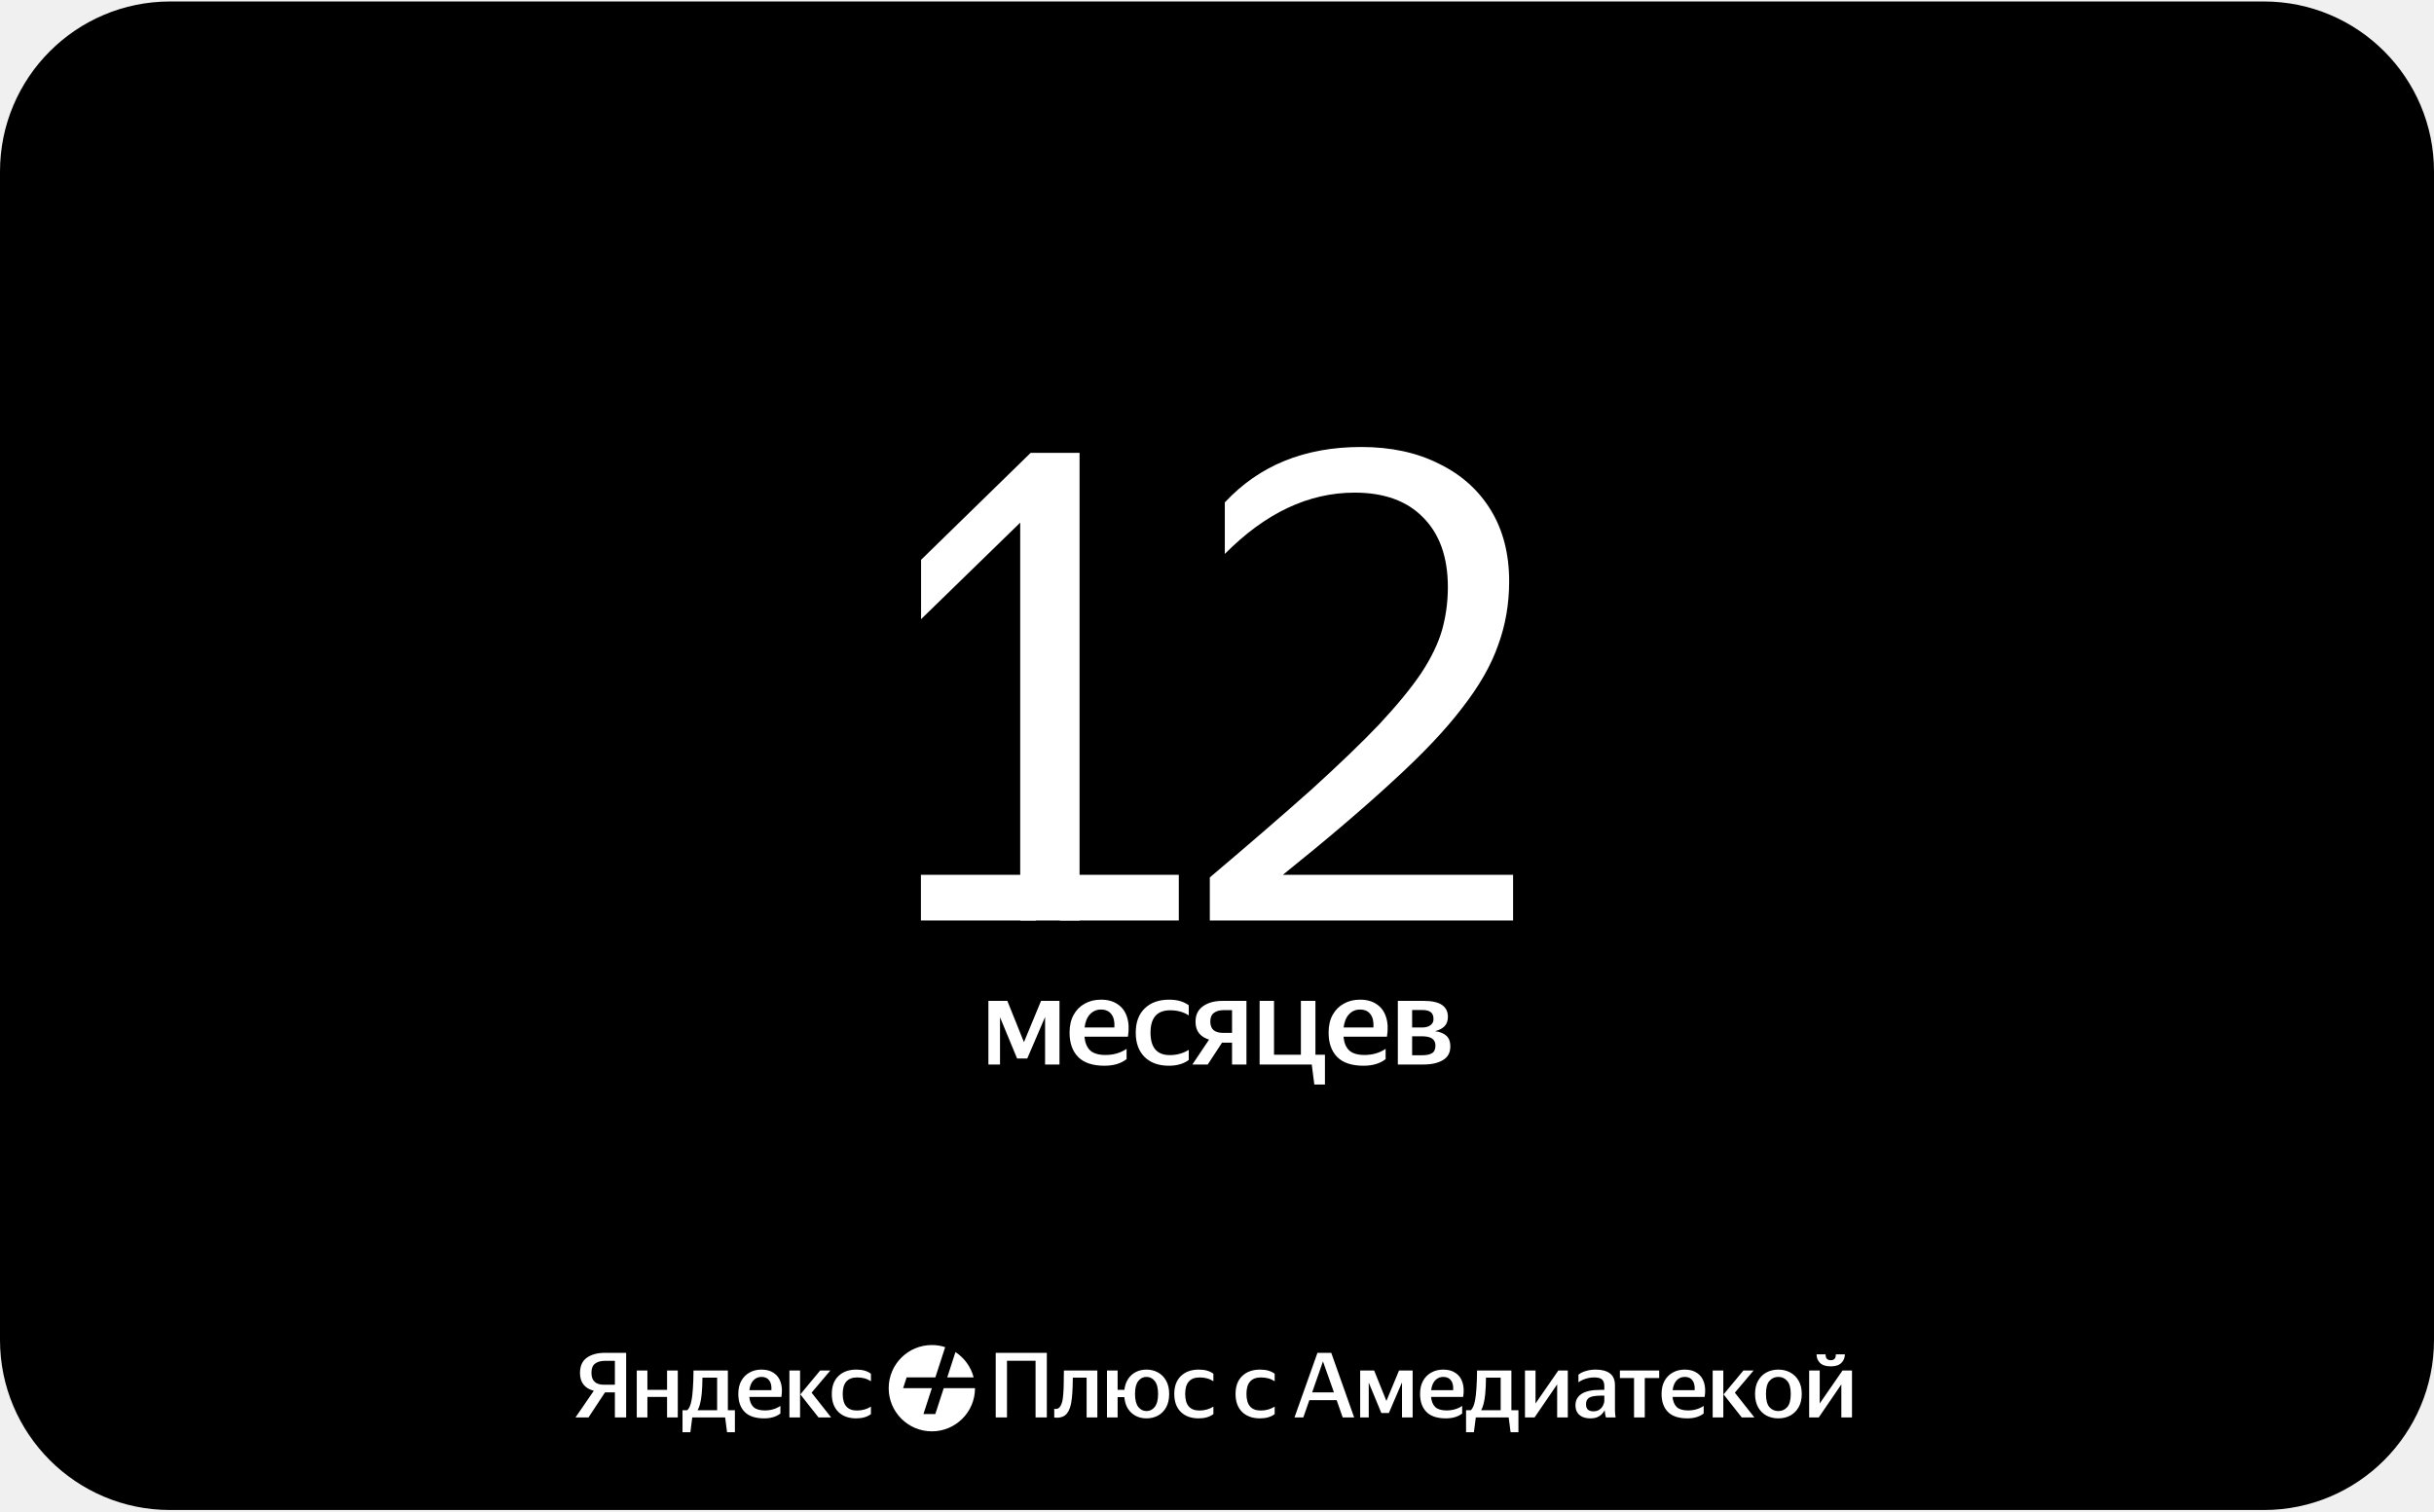
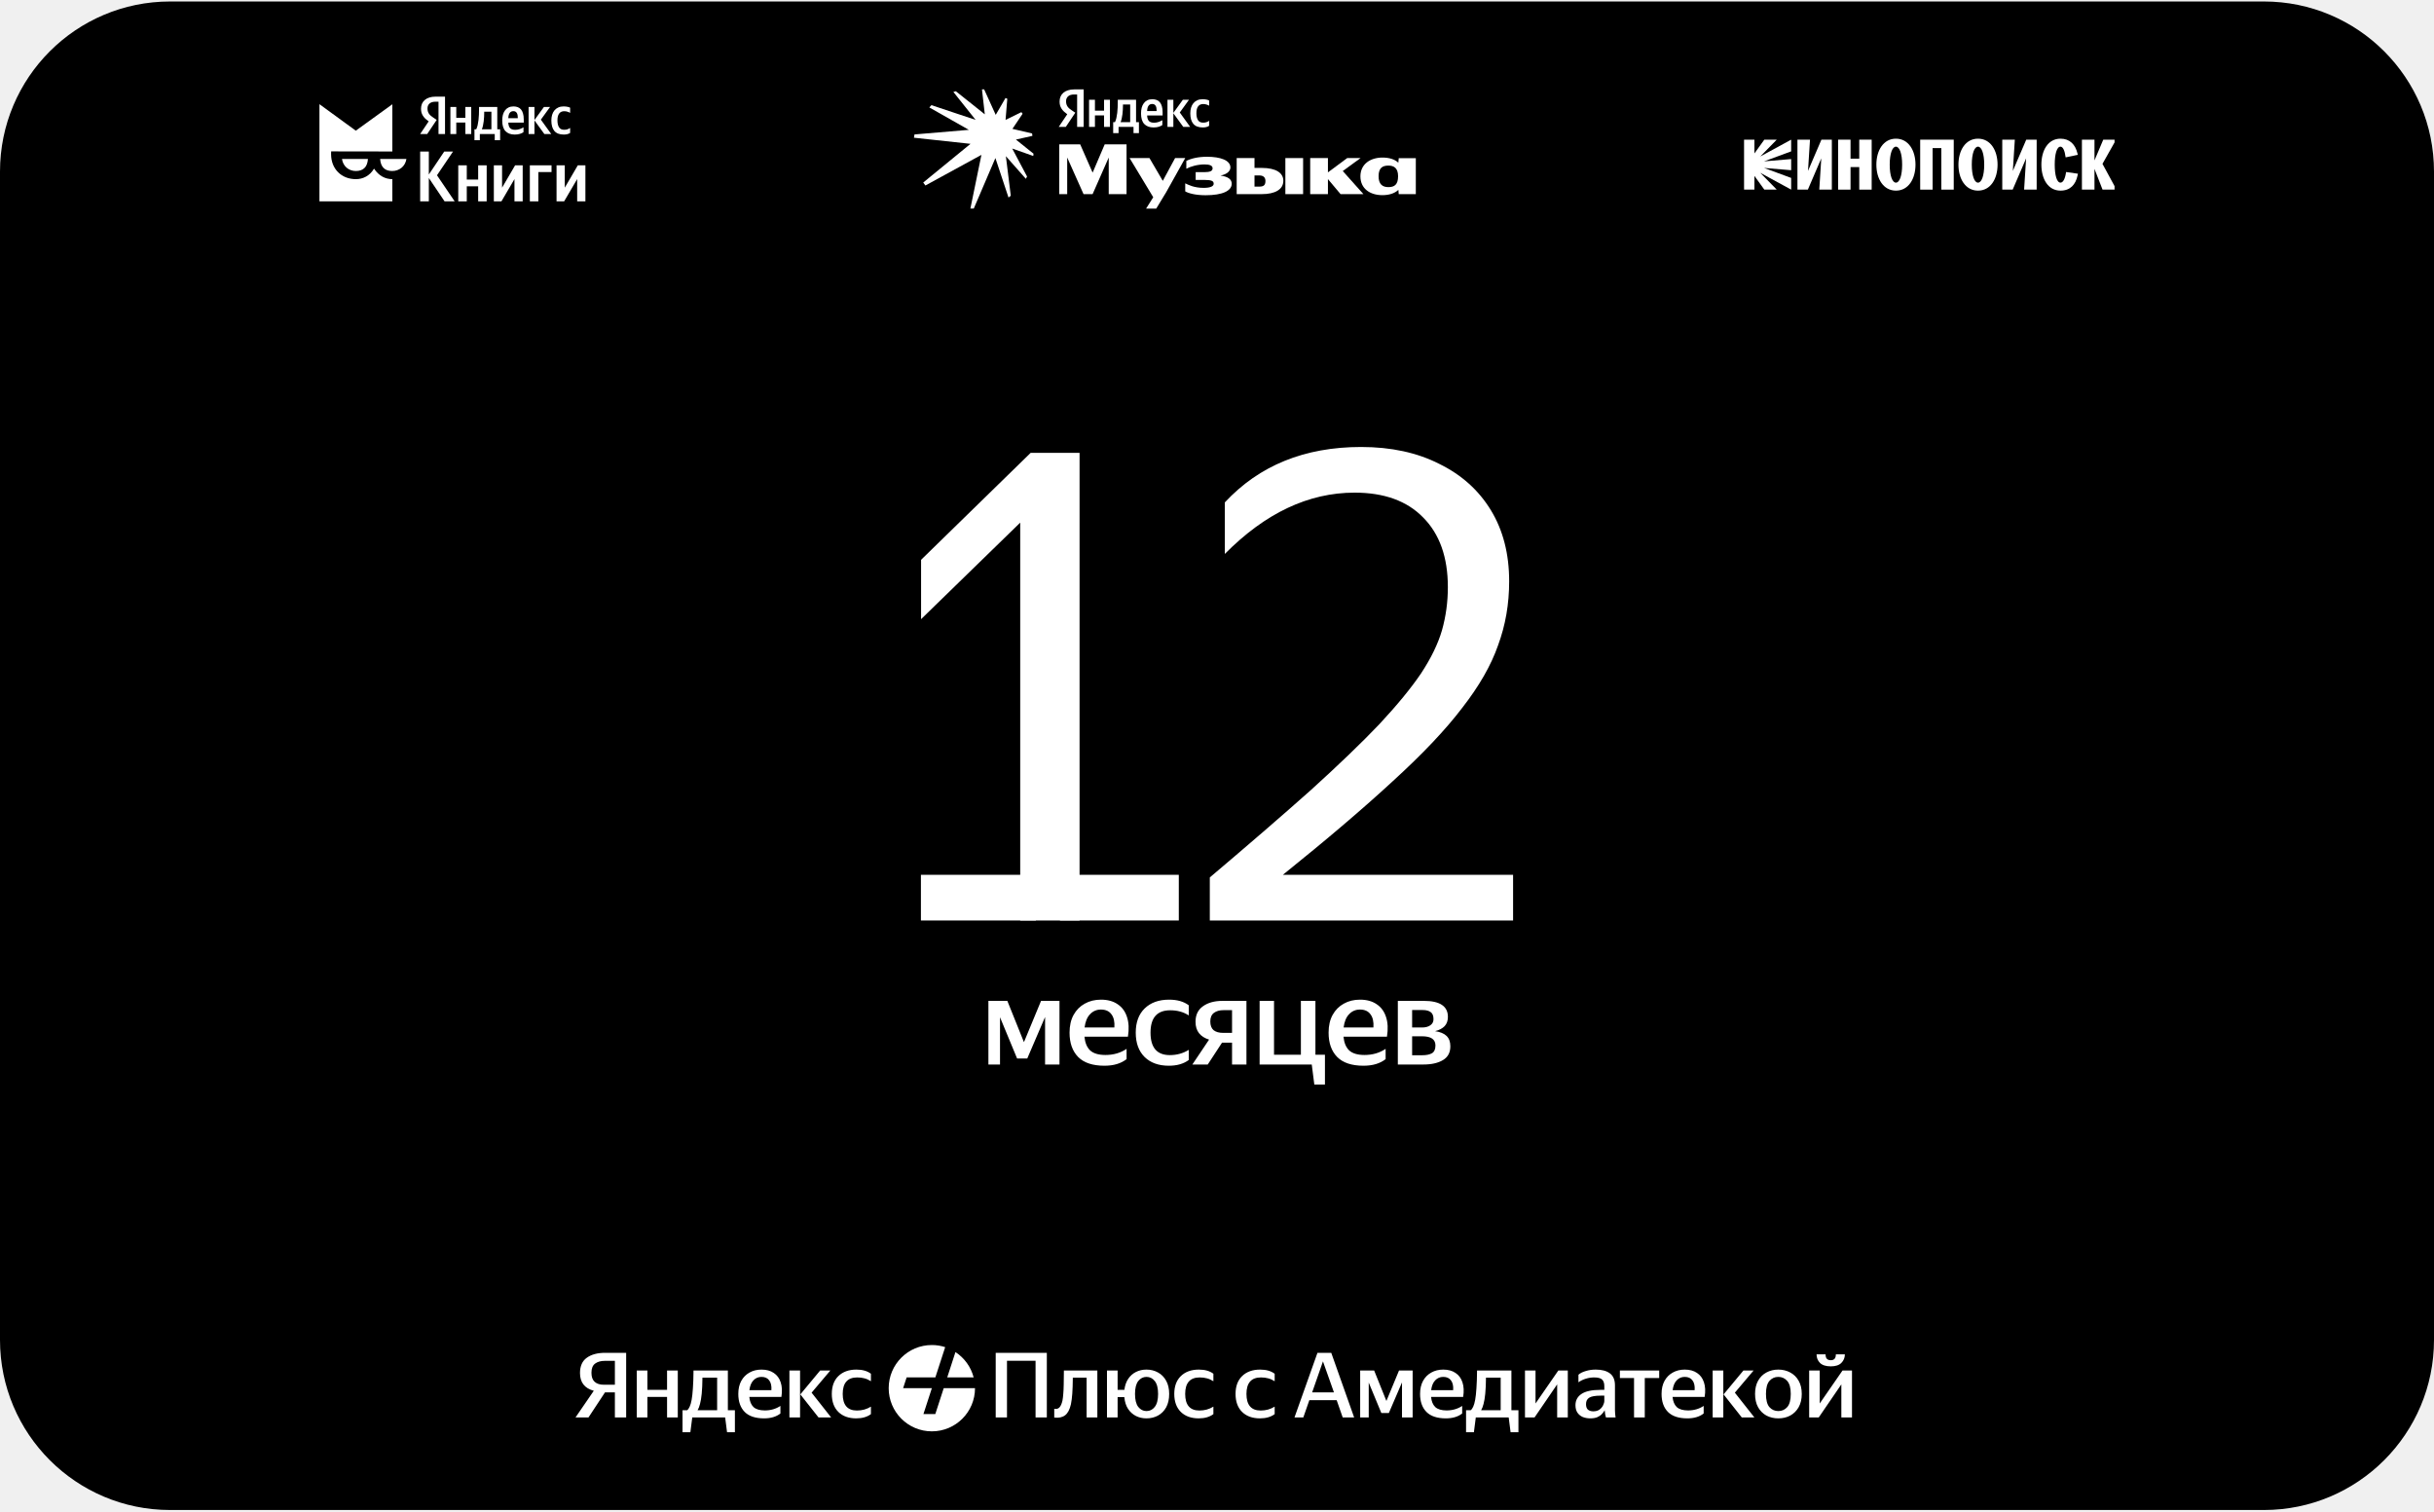
<svg xmlns="http://www.w3.org/2000/svg" width="343" height="213" viewBox="0 0 526 326" fill="none">
  <rect width="526" height="326" rx="36.76" fill="black" />
  <defs>
    <clipPath id="clip0_1307_24271">
      <rect width="18.653" height="18.653" fill="white" transform="translate(192.052 290.347)" />
+     </clipPath>
+     <clipPath id="clip1_1307_24271">
+       <rect width="80" height="19.5" fill="white" transform="translate(376.966 22.1274)" />
    </clipPath>
    <mask id="m-sign" maskUnits="userSpaceOnUse" x="100" y="280" width="330" height="40">
      <g>
        <path d="M124.367 306L128.322 300.233C126.335 299.701 125.341 298.421 125.341 296.395C125.341 294.902 125.828 293.804 126.802 293.103C127.789 292.388 129.114 292.031 130.777 292.031H135.316V306H132.881V300.584H130.738L127.172 306H124.367ZM130.484 298.928H132.881V293.765H130.718C129.848 293.765 129.147 293.96 128.614 294.35C128.082 294.739 127.815 295.402 127.815 296.337C127.815 297.233 128.049 297.889 128.517 298.305C128.984 298.72 129.64 298.928 130.484 298.928ZM139.907 295.85V300.038H144.154V295.85H146.472V306H144.154V301.558H139.907V306H137.608V295.85H139.907ZM149.191 309.195H147.496V304.441H148.49C148.697 304.286 148.879 304.032 149.035 303.682C149.204 303.331 149.347 302.837 149.464 302.201C149.581 301.565 149.672 300.733 149.737 299.707C149.814 298.668 149.86 297.382 149.873 295.85H157.296V304.441H158.815V309.195H157.12L156.711 306H149.6L149.191 309.195ZM154.977 297.389H151.802C151.789 298.779 151.737 299.935 151.646 300.857C151.555 301.766 151.431 302.506 151.276 303.078C151.133 303.649 150.957 304.104 150.75 304.441H154.977V297.389ZM165.124 306.195C163.254 306.195 161.857 305.734 160.935 304.812C160.013 303.876 159.552 302.578 159.552 300.915C159.552 299.811 159.766 298.87 160.195 298.09C160.624 297.311 161.214 296.714 161.968 296.298C162.721 295.869 163.585 295.655 164.559 295.655C165.624 295.655 166.507 295.895 167.208 296.376C167.923 296.843 168.423 297.519 168.709 298.402C169.007 299.285 169.059 300.337 168.864 301.558H161.929C162.02 302.532 162.325 303.266 162.845 303.76C163.377 304.24 164.189 304.48 165.28 304.48C166.553 304.48 167.676 304.156 168.65 303.506V305.143C167.754 305.844 166.579 306.195 165.124 306.195ZM164.559 297.233C163.871 297.233 163.293 297.48 162.825 297.973C162.357 298.454 162.065 299.162 161.948 300.097H166.702C166.767 299.188 166.611 298.486 166.234 297.993C165.871 297.486 165.312 297.233 164.559 297.233ZM170.598 295.85H172.897V306H170.598V295.85ZM179.618 306H176.891L172.956 301.013L177.242 295.85H179.443L175.391 300.642L179.618 306ZM185.037 306.195C183.413 306.195 182.127 305.734 181.179 304.812C180.231 303.876 179.757 302.578 179.757 300.915C179.757 299.266 180.231 297.98 181.179 297.058C182.14 296.123 183.439 295.655 185.076 295.655C186.375 295.655 187.42 295.954 188.212 296.551V298.168C187.745 297.869 187.277 297.662 186.81 297.545C186.342 297.415 185.823 297.35 185.251 297.35C183.16 297.35 182.114 298.538 182.114 300.915C182.114 303.305 183.141 304.5 185.193 304.5C186.31 304.5 187.316 304.221 188.212 303.662V305.279C187.394 305.89 186.336 306.195 185.037 306.195Z" fill="white" />
        <g clip-path="url(#clip0_1307_24271)">
          <g>
            <path d="M201.378 309C206.529 309 210.704 304.824 210.704 299.674C210.704 294.523 206.529 290.347 201.378 290.347C196.227 290.347 192.052 294.523 192.052 299.674C192.052 304.824 196.227 309 201.378 309Z" fill="black" />
          </g>
          <g>
            <g>
              <path d="M201.378 290.347C202.384 290.347 203.353 290.508 204.26 290.803L202.135 297.342H195.928L195.17 299.673H201.378L199.559 305.269H202.124L203.943 299.673H210.704C210.704 304.824 206.529 309 201.378 309C196.227 308.999 192.052 304.824 192.052 299.673C192.052 294.523 196.227 290.347 201.378 290.347ZM206.479 291.868C208.396 293.123 209.824 295.063 210.411 297.342H204.701L206.479 291.868Z" fill="white" />
            </g>
          </g>
        </g>
        <path d="M215.179 292.031H226.225V306H223.79V293.746H217.614V306H215.179V292.031ZM227.829 304.13C228.297 304.221 228.667 304.123 228.94 303.837C229.226 303.539 229.446 303.045 229.602 302.357C229.68 301.954 229.739 301.474 229.778 300.915C229.83 300.357 229.862 299.668 229.875 298.85C229.901 298.019 229.914 297.019 229.914 295.85H237.142V306H234.824V297.389H231.843C231.83 298.818 231.791 299.974 231.726 300.857C231.661 301.727 231.564 302.487 231.434 303.136C231.174 304.292 230.752 305.091 230.167 305.532C229.583 305.974 228.804 306.136 227.829 306.019V304.13ZM247.756 306.195C246.912 306.195 246.145 306.019 245.457 305.669C244.782 305.318 244.223 304.812 243.781 304.149C243.34 303.474 243.074 302.649 242.983 301.675L242.963 301.597H241.522V306H239.223V295.85H241.522V300.038H242.983C243.1 299.09 243.379 298.292 243.82 297.642C244.262 296.993 244.821 296.499 245.496 296.162C246.171 295.824 246.925 295.655 247.756 295.655C248.678 295.655 249.509 295.863 250.25 296.278C250.99 296.681 251.574 297.272 252.003 298.051C252.445 298.831 252.665 299.785 252.665 300.915C252.665 302.045 252.451 303.006 252.022 303.799C251.594 304.578 251.003 305.175 250.25 305.591C249.509 305.994 248.678 306.195 247.756 306.195ZM247.756 304.617C248.483 304.617 249.081 304.318 249.548 303.721C250.029 303.11 250.269 302.175 250.269 300.915C250.269 299.655 250.029 298.727 249.548 298.129C249.081 297.532 248.483 297.233 247.756 297.233C247.054 297.233 246.464 297.532 245.983 298.129C245.515 298.727 245.282 299.655 245.282 300.915C245.282 302.175 245.515 303.11 245.983 303.721C246.464 304.318 247.054 304.617 247.756 304.617ZM259.045 306.195C257.422 306.195 256.136 305.734 255.188 304.812C254.24 303.876 253.766 302.578 253.766 300.915C253.766 299.266 254.24 297.98 255.188 297.058C256.149 296.123 257.448 295.655 259.084 295.655C260.383 295.655 261.429 295.954 262.221 296.551V298.168C261.753 297.869 261.286 297.662 260.818 297.545C260.351 297.415 259.831 297.35 259.26 297.35C257.169 297.35 256.123 298.538 256.123 300.915C256.123 303.305 257.149 304.5 259.201 304.5C260.318 304.5 261.325 304.221 262.221 303.662V305.279C261.403 305.89 260.344 306.195 259.045 306.195ZM272.287 306.195C270.664 306.195 269.378 305.734 268.43 304.812C267.482 303.876 267.008 302.578 267.008 300.915C267.008 299.266 267.482 297.98 268.43 297.058C269.391 296.123 270.69 295.655 272.326 295.655C273.625 295.655 274.67 295.954 275.463 296.551V298.168C274.995 297.869 274.528 297.662 274.06 297.545C273.592 297.415 273.073 297.35 272.501 297.35C270.41 297.35 269.365 298.538 269.365 300.915C269.365 303.305 270.391 304.5 272.443 304.5C273.56 304.5 274.567 304.221 275.463 303.662V305.279C274.645 305.89 273.586 306.195 272.287 306.195ZM292.64 306H290.166L288.86 302.259H282.957L281.652 306H279.743L284.711 292.031H287.691L292.64 306ZM283.561 300.584H288.276L285.899 293.882L283.561 300.584ZM293.94 295.85H296.96L299.609 302.435L302.337 295.85H305.279V306H302.98V298.421L300.135 305.045H298.518L295.791 298.46V306H293.94V295.85ZM312.457 306.195C310.587 306.195 309.19 305.734 308.268 304.812C307.346 303.876 306.885 302.578 306.885 300.915C306.885 299.811 307.099 298.87 307.528 298.09C307.957 297.311 308.547 296.714 309.301 296.298C310.054 295.869 310.918 295.655 311.892 295.655C312.957 295.655 313.84 295.895 314.541 296.376C315.256 296.843 315.756 297.519 316.042 298.402C316.34 299.285 316.392 300.337 316.197 301.558H309.262C309.353 302.532 309.658 303.266 310.177 303.76C310.71 304.24 311.522 304.48 312.613 304.48C313.886 304.48 315.009 304.156 315.983 303.506V305.143C315.087 305.844 313.912 306.195 312.457 306.195ZM311.892 297.233C311.204 297.233 310.626 297.48 310.158 297.973C309.69 298.454 309.398 299.162 309.281 300.097H314.035C314.1 299.188 313.944 298.486 313.567 297.993C313.204 297.486 312.645 297.233 311.892 297.233ZM318.517 309.195H316.823V304.441H317.816C318.024 304.286 318.206 304.032 318.362 303.682C318.53 303.331 318.673 302.837 318.79 302.201C318.907 301.565 318.998 300.733 319.063 299.707C319.141 298.668 319.186 297.382 319.199 295.85H326.622V304.441H328.142V309.195H326.447L326.038 306H318.927L318.517 309.195ZM324.304 297.389H321.128C321.115 298.779 321.063 299.935 320.972 300.857C320.881 301.766 320.758 302.506 320.602 303.078C320.459 303.649 320.284 304.104 320.076 304.441H324.304V297.389ZM331.835 295.85V302.98L336.764 295.85H338.81V306H336.511V298.85L331.621 306H329.556V295.85H331.835ZM344.5 297.35C343.902 297.35 343.305 297.441 342.707 297.623C342.11 297.805 341.577 298.064 341.11 298.402V296.765C341.486 296.428 342.012 296.162 342.688 295.967C343.363 295.759 344.084 295.655 344.85 295.655C346.162 295.655 347.182 295.928 347.909 296.473C348.636 297.019 349 297.876 349 299.045V304.364C349 304.584 349.013 304.87 349.039 305.221C349.065 305.558 349.097 305.818 349.136 306H347.052C346.922 305.584 346.831 305.065 346.779 304.441C346.636 304.714 346.435 304.987 346.175 305.26C345.928 305.532 345.597 305.76 345.182 305.942C344.779 306.11 344.272 306.195 343.662 306.195C343.077 306.195 342.538 306.097 342.045 305.903C341.564 305.695 341.181 305.383 340.895 304.967C340.61 304.539 340.467 304 340.467 303.35C340.467 302.311 340.902 301.5 341.772 300.915C342.642 300.331 344 300.038 345.844 300.038H346.701V299.22C346.701 298.597 346.545 298.129 346.234 297.818C345.922 297.506 345.344 297.35 344.5 297.35ZM346.701 302.396V301.285H345.961C344.74 301.285 343.896 301.435 343.428 301.733C342.974 302.019 342.746 302.48 342.746 303.117C342.746 303.675 342.889 304.078 343.175 304.325C343.474 304.558 343.85 304.675 344.305 304.675C344.85 304.675 345.298 304.552 345.649 304.305C346 304.045 346.26 303.74 346.428 303.389C346.61 303.039 346.701 302.708 346.701 302.396ZM350.067 295.85H358.561V297.486H355.444V306H353.125V297.486H350.067V295.85ZM364.644 306.195C362.774 306.195 361.377 305.734 360.455 304.812C359.533 303.876 359.072 302.578 359.072 300.915C359.072 299.811 359.286 298.87 359.715 298.09C360.143 297.311 360.734 296.714 361.488 296.298C362.241 295.869 363.105 295.655 364.079 295.655C365.144 295.655 366.027 295.895 366.728 296.376C367.443 296.843 367.943 297.519 368.229 298.402C368.527 299.285 368.579 300.337 368.384 301.558H361.449C361.54 302.532 361.845 303.266 362.364 303.76C362.897 304.24 363.709 304.48 364.8 304.48C366.073 304.48 367.196 304.156 368.17 303.506V305.143C367.274 305.844 366.099 306.195 364.644 306.195ZM364.079 297.233C363.391 297.233 362.813 297.48 362.345 297.973C361.877 298.454 361.585 299.162 361.468 300.097H366.222C366.287 299.188 366.131 298.486 365.754 297.993C365.391 297.486 364.832 297.233 364.079 297.233ZM370.118 295.85H372.417V306H370.118V295.85ZM379.138 306H376.411L372.476 301.013L376.762 295.85H378.963L374.911 300.642L379.138 306ZM384.303 306.195C383.355 306.195 382.498 305.994 381.732 305.591C380.978 305.175 380.381 304.578 379.939 303.799C379.498 303.006 379.277 302.045 379.277 300.915C379.277 299.785 379.498 298.831 379.939 298.051C380.381 297.272 380.978 296.681 381.732 296.278C382.498 295.863 383.355 295.655 384.303 295.655C385.252 295.655 386.109 295.863 386.875 296.278C387.641 296.681 388.245 297.272 388.687 298.051C389.141 298.831 389.369 299.785 389.369 300.915C389.369 302.045 389.141 303.006 388.687 303.799C388.245 304.578 387.641 305.175 386.875 305.591C386.122 305.994 385.265 306.195 384.303 306.195ZM384.303 304.617C385.07 304.617 385.706 304.338 386.213 303.779C386.732 303.208 386.992 302.253 386.992 300.915C386.992 299.603 386.732 298.662 386.213 298.09C385.706 297.519 385.07 297.233 384.303 297.233C383.537 297.233 382.901 297.519 382.394 298.09C381.888 298.662 381.634 299.603 381.634 300.915C381.634 302.253 381.888 303.208 382.394 303.779C382.901 304.338 383.537 304.617 384.303 304.617ZM395.646 294.954C394.594 294.954 393.815 294.707 393.308 294.213C392.814 293.707 392.568 293.09 392.568 292.363H394.516C394.516 292.817 394.613 293.142 394.808 293.337C395.003 293.531 395.282 293.629 395.646 293.629C395.997 293.629 396.263 293.531 396.445 293.337C396.639 293.142 396.737 292.817 396.737 292.363H398.685C398.685 293.09 398.432 293.707 397.925 294.213C397.432 294.707 396.672 294.954 395.646 294.954ZM393.25 295.85V302.98L398.179 295.85H400.224V306H397.925V298.85L393.035 306H390.97V295.85H393.25Z" fill="white" />
      </g>
    </mask>
  </defs>
  <g>
    <g>
      <path d="M233.299 198.599H220.473V112.624L199.05 133.484V120.658L222.729 97.544H233.299V198.599Z" fill="white" />
    </g>
    <path d="M326.985 198.599H261.447V189.297C269.997 182.062 277.279 175.767 283.293 170.411C289.306 164.961 294.239 160.216 298.091 156.176C301.944 152.041 304.951 148.377 307.112 145.182C309.273 141.893 310.776 138.793 311.622 135.88C312.468 132.873 312.89 129.772 312.89 126.578C312.89 120.094 311.105 115.067 307.535 111.497C304.058 107.926 299.125 106.141 292.736 106.141C282.776 106.141 273.427 110.557 264.688 119.39V108.255C272.111 100.269 281.93 96.275 294.145 96.275C300.628 96.275 306.266 97.497 311.058 99.94C315.85 102.289 319.562 105.624 322.193 109.947C324.823 114.269 326.139 119.39 326.139 125.309C326.139 130.195 325.34 134.799 323.743 139.122C322.24 143.444 319.656 147.954 315.991 152.652C312.421 157.35 307.441 162.612 301.051 168.438C294.756 174.263 286.816 181.028 277.232 188.733H326.985V198.599Z" fill="white" />
    <rect x="199.015" y="188.73" width="24.842" height="9.871" fill="white" />
    <rect x="229.066" y="188.73" width="25.681" height="9.871" fill="white" />
  </g>
  <path d="M213.6 215.975H217.691L221.28 224.895L224.975 215.975H228.96V229.725H225.846V219.458L221.993 228.432H219.803L216.108 219.511V229.725H213.6V215.975ZM238.685 229.989C236.151 229.989 234.26 229.364 233.01 228.115C231.761 226.848 231.137 225.089 231.137 222.837C231.137 221.341 231.427 220.065 232.007 219.01C232.588 217.954 233.389 217.145 234.409 216.582C235.43 216.001 236.6 215.711 237.919 215.711C239.362 215.711 240.558 216.036 241.508 216.687C242.476 217.321 243.154 218.236 243.541 219.432C243.945 220.628 244.016 222.054 243.752 223.708H234.356C234.479 225.027 234.893 226.021 235.597 226.69C236.318 227.341 237.418 227.666 238.896 227.666C240.62 227.666 242.142 227.226 243.461 226.347V228.564C242.247 229.514 240.655 229.989 238.685 229.989ZM237.919 217.849C236.987 217.849 236.204 218.183 235.57 218.851C234.937 219.502 234.541 220.461 234.383 221.728H240.822C240.91 220.497 240.699 219.546 240.189 218.878C239.696 218.192 238.94 217.849 237.919 217.849ZM252.593 229.989C250.393 229.989 248.652 229.364 247.367 228.115C246.083 226.848 245.441 225.089 245.441 222.837C245.441 220.602 246.083 218.86 247.367 217.611C248.669 216.344 250.429 215.711 252.646 215.711C254.405 215.711 255.821 216.116 256.895 216.925V219.115C256.261 218.711 255.628 218.429 254.994 218.271C254.361 218.095 253.657 218.007 252.883 218.007C250.05 218.007 248.634 219.617 248.634 222.837C248.634 226.074 250.024 227.693 252.804 227.693C254.317 227.693 255.681 227.314 256.895 226.558V228.748C255.786 229.575 254.352 229.989 252.593 229.989ZM257.674 229.725L261.289 224.341C260.357 224.059 259.635 223.602 259.125 222.969C258.615 222.335 258.36 221.508 258.36 220.488C258.36 219.01 258.896 217.893 259.97 217.136C261.043 216.362 262.451 215.975 264.192 215.975H269.365V229.725H266.251V225.001H264.087L260.999 229.725H257.674ZM264.404 217.981C263.559 217.981 262.873 218.174 262.345 218.561C261.817 218.948 261.553 219.564 261.553 220.409C261.553 221.271 261.791 221.904 262.266 222.309C262.758 222.696 263.445 222.889 264.324 222.889H266.251V217.981H264.404ZM272.209 229.725V215.975H275.323V227.614H281.129V215.975H284.27V227.614H286.328V234.053H284.032L283.478 229.725H272.209ZM294.664 229.989C292.13 229.989 290.239 229.364 288.99 228.115C287.74 226.848 287.116 225.089 287.116 222.837C287.116 221.341 287.406 220.065 287.987 219.01C288.567 217.954 289.368 217.145 290.388 216.582C291.409 216.001 292.579 215.711 293.899 215.711C295.341 215.711 296.538 216.036 297.488 216.687C298.455 217.321 299.133 218.236 299.52 219.432C299.925 220.628 299.995 222.054 299.731 223.708H290.336C290.459 225.027 290.872 226.021 291.576 226.69C292.297 227.341 293.397 227.666 294.875 227.666C296.599 227.666 298.121 227.226 299.441 226.347V228.564C298.227 229.514 296.634 229.989 294.664 229.989ZM293.899 217.849C292.966 217.849 292.183 218.183 291.55 218.851C290.916 219.502 290.52 220.461 290.362 221.728H296.802C296.89 220.497 296.678 219.546 296.168 218.878C295.676 218.192 294.919 217.849 293.899 217.849ZM307.622 229.725H302.08V215.975H307.701C311.167 215.975 312.9 217.127 312.9 219.432C312.9 220.259 312.663 220.928 312.188 221.438C311.713 221.93 311.027 222.291 310.129 222.52C311.238 222.678 312.065 223.021 312.61 223.549C313.155 224.077 313.428 224.825 313.428 225.792C313.428 227.147 312.892 228.141 311.818 228.775C310.763 229.408 309.364 229.725 307.622 229.725ZM307.464 217.954H305.168V221.728H307.305C308.044 221.728 308.642 221.57 309.1 221.253C309.557 220.936 309.786 220.497 309.786 219.934C309.786 219.195 309.584 218.684 309.179 218.403C308.774 218.104 308.203 217.954 307.464 217.954ZM307.332 223.628H305.168V227.719H307.411C308.255 227.719 308.933 227.578 309.443 227.297C309.953 226.998 310.208 226.435 310.208 225.608C310.208 224.288 309.249 223.628 307.332 223.628Z" fill="white" />
+   <g>
+     <g>
+       <path d="M108.08 29.979H106.917V28.642H103.696V29.979H102.533V27.619H102.917C103.041 27.371 103.142 27.076 103.219 26.735C103.297 26.387 103.359 26.019 103.405 25.631C103.452 25.244 103.483 24.848 103.498 24.445C103.514 24.042 103.522 23.659 103.522 23.295V22.795H107.464V27.619H108.08V29.979ZM94.765 21.655H94.137C93.556 21.655 93.118 21.787 92.823 22.051C92.529 22.314 92.381 22.663 92.381 23.097C92.381 23.345 92.409 23.562 92.463 23.748C92.517 23.926 92.594 24.093 92.695 24.248C92.804 24.403 92.936 24.55 93.091 24.689C93.254 24.821 93.443 24.961 93.66 25.108L94.37 25.585L92.323 28.642H90.8L92.637 25.91C92.374 25.724 92.137 25.534 91.928 25.34C91.726 25.147 91.556 24.941 91.416 24.724C91.277 24.507 91.168 24.275 91.091 24.027C91.021 23.771 90.986 23.488 90.986 23.178C90.986 22.791 91.052 22.438 91.184 22.12C91.323 21.795 91.525 21.52 91.788 21.295C92.052 21.063 92.377 20.884 92.765 20.76C93.16 20.629 93.614 20.563 94.126 20.563H96.172V28.642H94.765V21.655ZM109.848 26.177C109.871 26.704 109.995 27.096 110.22 27.352C110.445 27.607 110.825 27.735 111.359 27.735C111.685 27.735 112.007 27.681 112.325 27.573C112.65 27.456 112.918 27.328 113.127 27.189V28.247C112.925 28.386 112.67 28.506 112.36 28.607C112.049 28.708 111.677 28.758 111.243 28.758C110.375 28.758 109.704 28.51 109.231 28.014C108.766 27.518 108.534 26.759 108.534 25.736C108.534 25.294 108.58 24.887 108.673 24.515C108.774 24.143 108.925 23.822 109.127 23.55C109.328 23.271 109.58 23.058 109.883 22.911C110.193 22.756 110.553 22.678 110.964 22.678C111.297 22.678 111.6 22.729 111.871 22.83C112.15 22.93 112.387 23.093 112.58 23.318C112.774 23.543 112.922 23.833 113.022 24.19C113.131 24.538 113.185 24.968 113.185 25.48V26.177H109.848ZM101.835 22.795V28.642H100.568V26.166H98.603V28.642H97.335V22.795H98.603V25.143H100.568V22.795H101.835ZM115.499 25.701V28.642H114.232V22.795H115.499V25.619L117.546 22.795H118.872L116.883 25.538L119.127 28.642H117.639L115.499 25.701ZM121.837 28.758C120.922 28.758 120.244 28.498 119.802 27.979C119.368 27.46 119.151 26.708 119.151 25.724C119.151 25.282 119.205 24.875 119.313 24.503C119.43 24.124 119.596 23.802 119.814 23.539C120.038 23.267 120.314 23.058 120.639 22.911C120.965 22.756 121.345 22.678 121.779 22.678C122.112 22.678 122.399 22.706 122.639 22.76C122.88 22.806 123.07 22.872 123.209 22.957V24.073C123.077 23.988 122.895 23.907 122.663 23.829C122.43 23.752 122.186 23.713 121.93 23.713C121.457 23.713 121.093 23.88 120.837 24.213C120.589 24.538 120.465 25.03 120.465 25.689C120.465 26.317 120.577 26.813 120.802 27.177C121.027 27.541 121.399 27.724 121.918 27.724C122.197 27.724 122.438 27.689 122.639 27.619C122.849 27.541 123.039 27.445 123.209 27.328V28.398C123.046 28.514 122.853 28.603 122.628 28.665C122.411 28.727 122.147 28.758 121.837 28.758ZM106.196 23.818H104.638V24.062C104.638 24.318 104.63 24.604 104.615 24.922C104.599 25.24 104.572 25.561 104.533 25.887C104.495 26.212 104.44 26.526 104.371 26.828C104.309 27.131 104.227 27.394 104.126 27.619H106.196V23.818ZM110.941 23.701C110.584 23.701 110.317 23.833 110.138 24.097C109.96 24.352 109.863 24.728 109.848 25.224H111.894V25.073C111.894 24.879 111.879 24.701 111.848 24.538C111.817 24.368 111.763 24.221 111.685 24.097C111.615 23.973 111.518 23.876 111.394 23.806C111.278 23.736 111.127 23.701 110.941 23.701Z" fill="white" />
+       <g>
+         <path d="M122.052 35.405V40.235L124.868 35.405H126.508V43.192H124.729V38.377L121.913 43.192H120.273V35.405H122.052Z" fill="white" />
+         <path d="M119.19 35.405V36.861H116.343V43.192H114.503V35.405H119.19Z" fill="white" />
+         <path d="M108.501 35.405V40.235L111.317 35.405H112.957V43.192H111.178V38.377L108.362 43.192H106.722V35.405H108.501Z" fill="white" />
+         <path d="M105.174 35.405V43.192H103.334V39.941H100.874V43.192H99.033V35.405H100.874V38.486H103.334V35.405H105.174Z" fill="white" />
+         <path d="M92.672 38.145V43.192H90.8V32.433H92.672V37.387L95.998 32.433H97.9L94.435 37.557L98.256 43.192H96.075L92.672 38.145Z" fill="white" />
+       </g>
+       <g>
+         <path fill-rule="evenodd" clip-rule="evenodd" d="M80.831 36.122C79.892 37.7 78.433 38.395 76.9 38.395C73.835 38.395 71.551 36.235 71.551 32.994V32.834C71.551 32.682 71.557 32.541 71.567 32.394L84.785 32.415V22.211L76.889 27.92L69.034 22.193V43.192H84.785V38.394C83.26 38.389 81.872 37.693 80.831 36.122Z" fill="white" />
+         <path fill-rule="evenodd" clip-rule="evenodd" d="M76.901 36.635C78.445 36.635 79.39 35.835 79.515 34.034H73.903C74.149 35.656 75.399 36.635 76.901 36.635Z" fill="white" />
+         <path fill-rule="evenodd" clip-rule="evenodd" d="M82.15 34.034H87.828C87.582 35.656 86.264 36.635 84.762 36.635C83.219 36.635 82.274 35.835 82.15 34.034Z" fill="white" />
+       </g>
+     </g>
+     <g>
+       <path d="M223.109 29.039L223.039 28.52L218.791 27.527L220.986 24.267L220.726 23.914L217.305 25.59L217.683 21.031L217.305 20.843L215.181 24.503L212.681 19H212.209L212.821 24.386L206.568 19.402L206.027 19.544L210.84 25.59L201.284 22.402L200.836 22.898L209.376 27.739L197.626 28.732L197.508 29.44L209.731 30.763L199.514 39.126L199.986 39.764L212.09 33.149L209.707 44.748H210.438L215.111 33.835L217.942 42.362L218.437 41.984L217.375 33.433L221.693 38.322L221.954 37.827L218.745 31.779L223.298 33.386L223.345 32.889L219.547 29.842L223.109 29.039Z" fill="white" />
+       <g>
+         <path d="M263.76 37.619C265.204 37.328 265.898 36.619 265.898 35.874C265.898 34.313 263.722 33.556 260.851 33.556C258.879 33.556 257.396 33.935 256.371 34.455V36.143C257.27 35.67 258.752 35.212 260.298 35.212C261.403 35.212 262.049 35.449 262.049 36.049C262.049 36.648 261.497 36.885 260.188 36.885H258.39V38.557H260.172C261.86 38.557 262.286 38.794 262.286 39.394C262.286 39.899 261.64 40.277 260.125 40.277C258.059 40.277 256.859 39.646 256.134 39.299V41.034C256.764 41.413 258.232 41.87 260.551 41.87C264.179 41.87 266.182 40.923 266.182 39.378C266.182 38.389 265.311 37.842 263.76 37.621V37.619Z" fill="white" />
+         <path d="M253.941 33.84L251.286 38.761L248.405 33.84H244.114L249.221 42.306L247.679 44.755H249.872L252.033 41.191L256.134 33.84H253.941Z" fill="white" />
+         <path d="M236.122 36.987L233.434 30.873H228.907V41.632H230.627V33.719L234.16 41.632H236.116L239.602 33.717V41.632H243.452V30.873H238.735L236.122 36.987Z" fill="white" />
+         <path d="M294.025 33.84H291.138L286.973 36.931V33.84H283.14V41.632H286.973V38.382L289.702 41.632H294.64L290.178 36.64L294.025 33.84Z" fill="white" />
+         <path d="M272.682 35.968H271.104V33.839H267.255V41.631H272.665C275.552 41.631 277.334 40.622 277.334 38.745C277.334 37.056 275.756 35.968 272.681 35.968H272.682ZM272.145 40.007H271.104V37.593H272.145C272.981 37.593 273.47 37.987 273.47 38.791C273.47 39.722 273.044 40.006 272.145 40.006V40.007Z" fill="white" />
+         <path d="M302.274 33.855L302.189 34.834C301.408 34.111 300.244 33.729 298.757 33.729C296.138 33.729 293.993 35.149 293.993 37.783C293.993 40.417 296.028 41.852 298.741 41.852C300.2 41.852 301.393 41.464 302.197 40.711L302.274 41.631H305.966V33.855H302.274ZM300.034 40.117C298.724 40.117 297.92 39.458 297.92 37.767C297.92 35.972 298.756 35.464 300.034 35.464C301.201 35.464 302.132 35.956 302.132 37.767C302.132 39.579 301.344 40.117 300.034 40.117Z" fill="white" />
+         <path d="M281.609 33.84H277.775V41.632H281.609V33.84Z" fill="white" />
+       </g>
+       <path d="M246.127 28.447H244.961V27.106H241.73V28.447H240.564V26.079H240.949C241.073 25.831 241.174 25.535 241.252 25.193C241.33 24.843 241.392 24.474 241.439 24.085C241.485 23.696 241.516 23.3 241.532 22.895C241.547 22.491 241.555 22.106 241.555 21.741V21.239H245.509V26.079H246.127V28.447ZM232.773 20.096H232.143C231.56 20.096 231.121 20.229 230.825 20.493C230.53 20.757 230.382 21.107 230.382 21.543C230.382 21.791 230.409 22.009 230.464 22.196C230.518 22.374 230.596 22.542 230.697 22.697C230.806 22.853 230.938 23 231.094 23.14C231.257 23.272 231.447 23.412 231.665 23.56L232.377 24.038L230.324 27.106H228.796L230.639 24.365C230.374 24.178 230.137 23.988 229.927 23.793C229.725 23.599 229.554 23.393 229.414 23.175C229.274 22.957 229.165 22.724 229.088 22.476C229.018 22.219 228.983 21.935 228.983 21.624C228.983 21.235 229.049 20.882 229.181 20.563C229.321 20.236 229.523 19.96 229.787 19.735C230.052 19.502 230.378 19.323 230.767 19.198C231.164 19.066 231.619 19 232.132 19H234.184V27.106H232.773V20.096ZM247.9 24.633C247.923 25.162 248.047 25.554 248.273 25.811C248.498 26.068 248.879 26.196 249.416 26.196C249.742 26.196 250.065 26.142 250.384 26.033C250.71 25.916 250.979 25.788 251.189 25.648V26.709C250.986 26.849 250.73 26.97 250.419 27.071C250.108 27.172 249.735 27.222 249.299 27.222C248.428 27.222 247.756 26.973 247.282 26.476C246.815 25.978 246.582 25.216 246.582 24.19C246.582 23.747 246.628 23.338 246.722 22.965C246.823 22.592 246.974 22.269 247.177 21.997C247.379 21.717 247.631 21.504 247.935 21.356C248.246 21.2 248.607 21.123 249.019 21.123C249.354 21.123 249.657 21.173 249.929 21.274C250.209 21.375 250.446 21.539 250.64 21.764C250.835 21.989 250.983 22.281 251.084 22.639C251.192 22.989 251.247 23.42 251.247 23.933V24.633H247.9ZM239.864 21.239V27.106H238.593V24.621H236.622V27.106H235.351V21.239H236.622V23.595H238.593V21.239H239.864ZM253.568 24.155V27.106H252.297V21.239H253.568V24.073L255.62 21.239H256.95L254.956 23.992L257.207 27.106H255.714L253.568 24.155ZM259.924 27.222C259.006 27.222 258.326 26.962 257.883 26.441C257.448 25.92 257.23 25.166 257.23 24.178C257.23 23.735 257.284 23.327 257.393 22.954C257.51 22.573 257.677 22.25 257.895 21.986C258.12 21.713 258.396 21.504 258.723 21.356C259.049 21.2 259.43 21.123 259.866 21.123C260.2 21.123 260.488 21.15 260.729 21.204C260.97 21.251 261.16 21.317 261.3 21.402V22.522C261.168 22.437 260.985 22.355 260.752 22.277C260.519 22.2 260.274 22.161 260.017 22.161C259.543 22.161 259.178 22.328 258.921 22.662C258.672 22.989 258.548 23.482 258.548 24.143C258.548 24.773 258.66 25.271 258.886 25.636C259.111 26.002 259.485 26.184 260.006 26.184C260.285 26.184 260.526 26.149 260.729 26.079C260.939 26.002 261.129 25.904 261.3 25.788V26.861C261.137 26.977 260.942 27.067 260.717 27.129C260.499 27.191 260.235 27.222 259.924 27.222ZM244.238 22.266H242.675V22.511C242.675 22.767 242.667 23.055 242.651 23.373C242.636 23.692 242.609 24.015 242.57 24.341C242.531 24.668 242.477 24.983 242.407 25.286C242.344 25.589 242.263 25.854 242.162 26.079H244.238V22.266ZM248.996 22.149C248.638 22.149 248.37 22.281 248.191 22.546C248.012 22.802 247.915 23.179 247.9 23.677H249.952V23.525C249.952 23.331 249.937 23.152 249.906 22.989C249.875 22.818 249.82 22.67 249.742 22.546C249.672 22.421 249.575 22.324 249.451 22.254C249.334 22.184 249.183 22.149 248.996 22.149Z" fill="white" />
+     </g>
+     <g clip-path="url(#clip1_1307_24271)">
+       <g>
+         <g>
+           <g>
+             <path d="M376.9 29.862H379.136V32.838L381.28 29.862H383.964L380.401 33.502L387.079 29.862V32.392L381.218 34.551L387.079 34.057V36.463L381.218 35.97L387.079 38.129V40.658L380.401 37.019L383.964 40.658H381.28L379.136 37.682V40.658H376.9V29.862Z" fill="white" />
+             <path d="M388.436 29.862H391.151L390.719 36.618L393.618 29.862H395.871V40.658H393.157L393.588 33.902L390.689 40.658H388.436V29.862Z" fill="white" />
+             <path d="M397.227 29.862H399.911V33.966H401.794V29.862H404.478V40.658H401.794V35.785H399.911V40.658H397.227V29.862Z" fill="white" />
+             <path d="M405.493 35.261C405.493 32.177 407.021 29.647 409.72 29.647C412.42 29.647 413.947 32.177 413.947 35.261C413.947 38.346 412.42 40.875 409.72 40.875C407.021 40.875 405.493 38.346 405.493 35.261ZM409.72 39.148C410.492 39.148 411.063 37.682 411.063 35.261C411.063 32.84 410.492 31.375 409.72 31.375C408.948 31.375 408.378 32.84 408.378 35.261C408.378 37.682 408.948 39.148 409.72 39.148Z" fill="white" />
+             <path d="M414.964 29.862H422.214V40.658H419.53V31.683H417.647V40.66H414.962V29.862H414.964Z" fill="white" />
+             <path d="M423.231 35.261C423.231 32.177 424.759 29.647 427.458 29.647C430.158 29.647 431.685 32.177 431.685 35.261C431.685 38.346 430.158 40.875 427.458 40.875C424.759 40.875 423.231 38.346 423.231 35.261ZM427.457 39.148C428.229 39.148 428.799 37.682 428.799 35.261C428.799 32.84 428.229 31.375 427.457 31.375C426.684 31.375 426.114 32.84 426.114 35.261C426.114 37.682 426.686 39.148 427.457 39.148Z" fill="white" />
+             <path d="M432.7 29.862H435.415L434.983 36.618L437.882 29.862H440.135V40.658H437.421L437.853 33.902L434.953 40.658H432.7V29.862Z" fill="white" />
+             <path d="M446.49 36.85L449.051 37.22L448.974 37.591C448.557 39.597 447.37 40.875 445.288 40.875C442.588 40.875 441.154 38.346 441.154 35.261C441.154 32.177 442.588 29.647 445.288 29.647C447.293 29.647 448.496 30.928 448.942 32.808L449.019 33.132L446.396 33.687C446.211 32.191 445.794 31.373 445.286 31.373C444.469 31.373 444.037 33.023 444.037 35.259C444.037 37.495 444.469 39.146 445.286 39.146C445.856 39.148 446.305 38.269 446.49 36.85Z" fill="white" />
+             <path d="M449.913 29.862H452.627V34.351L454.525 29.862H457.301L454.355 35.091L457.378 40.658H454.37L452.627 36.17V40.658H449.913V29.862Z" fill="white" />
+           </g>
+         </g>
+       </g>
+     </g>
+   </g>
  <rect x="100" y="280" width="330" height="40" fill="white" mask="url(#m-sign)" />
</svg>
